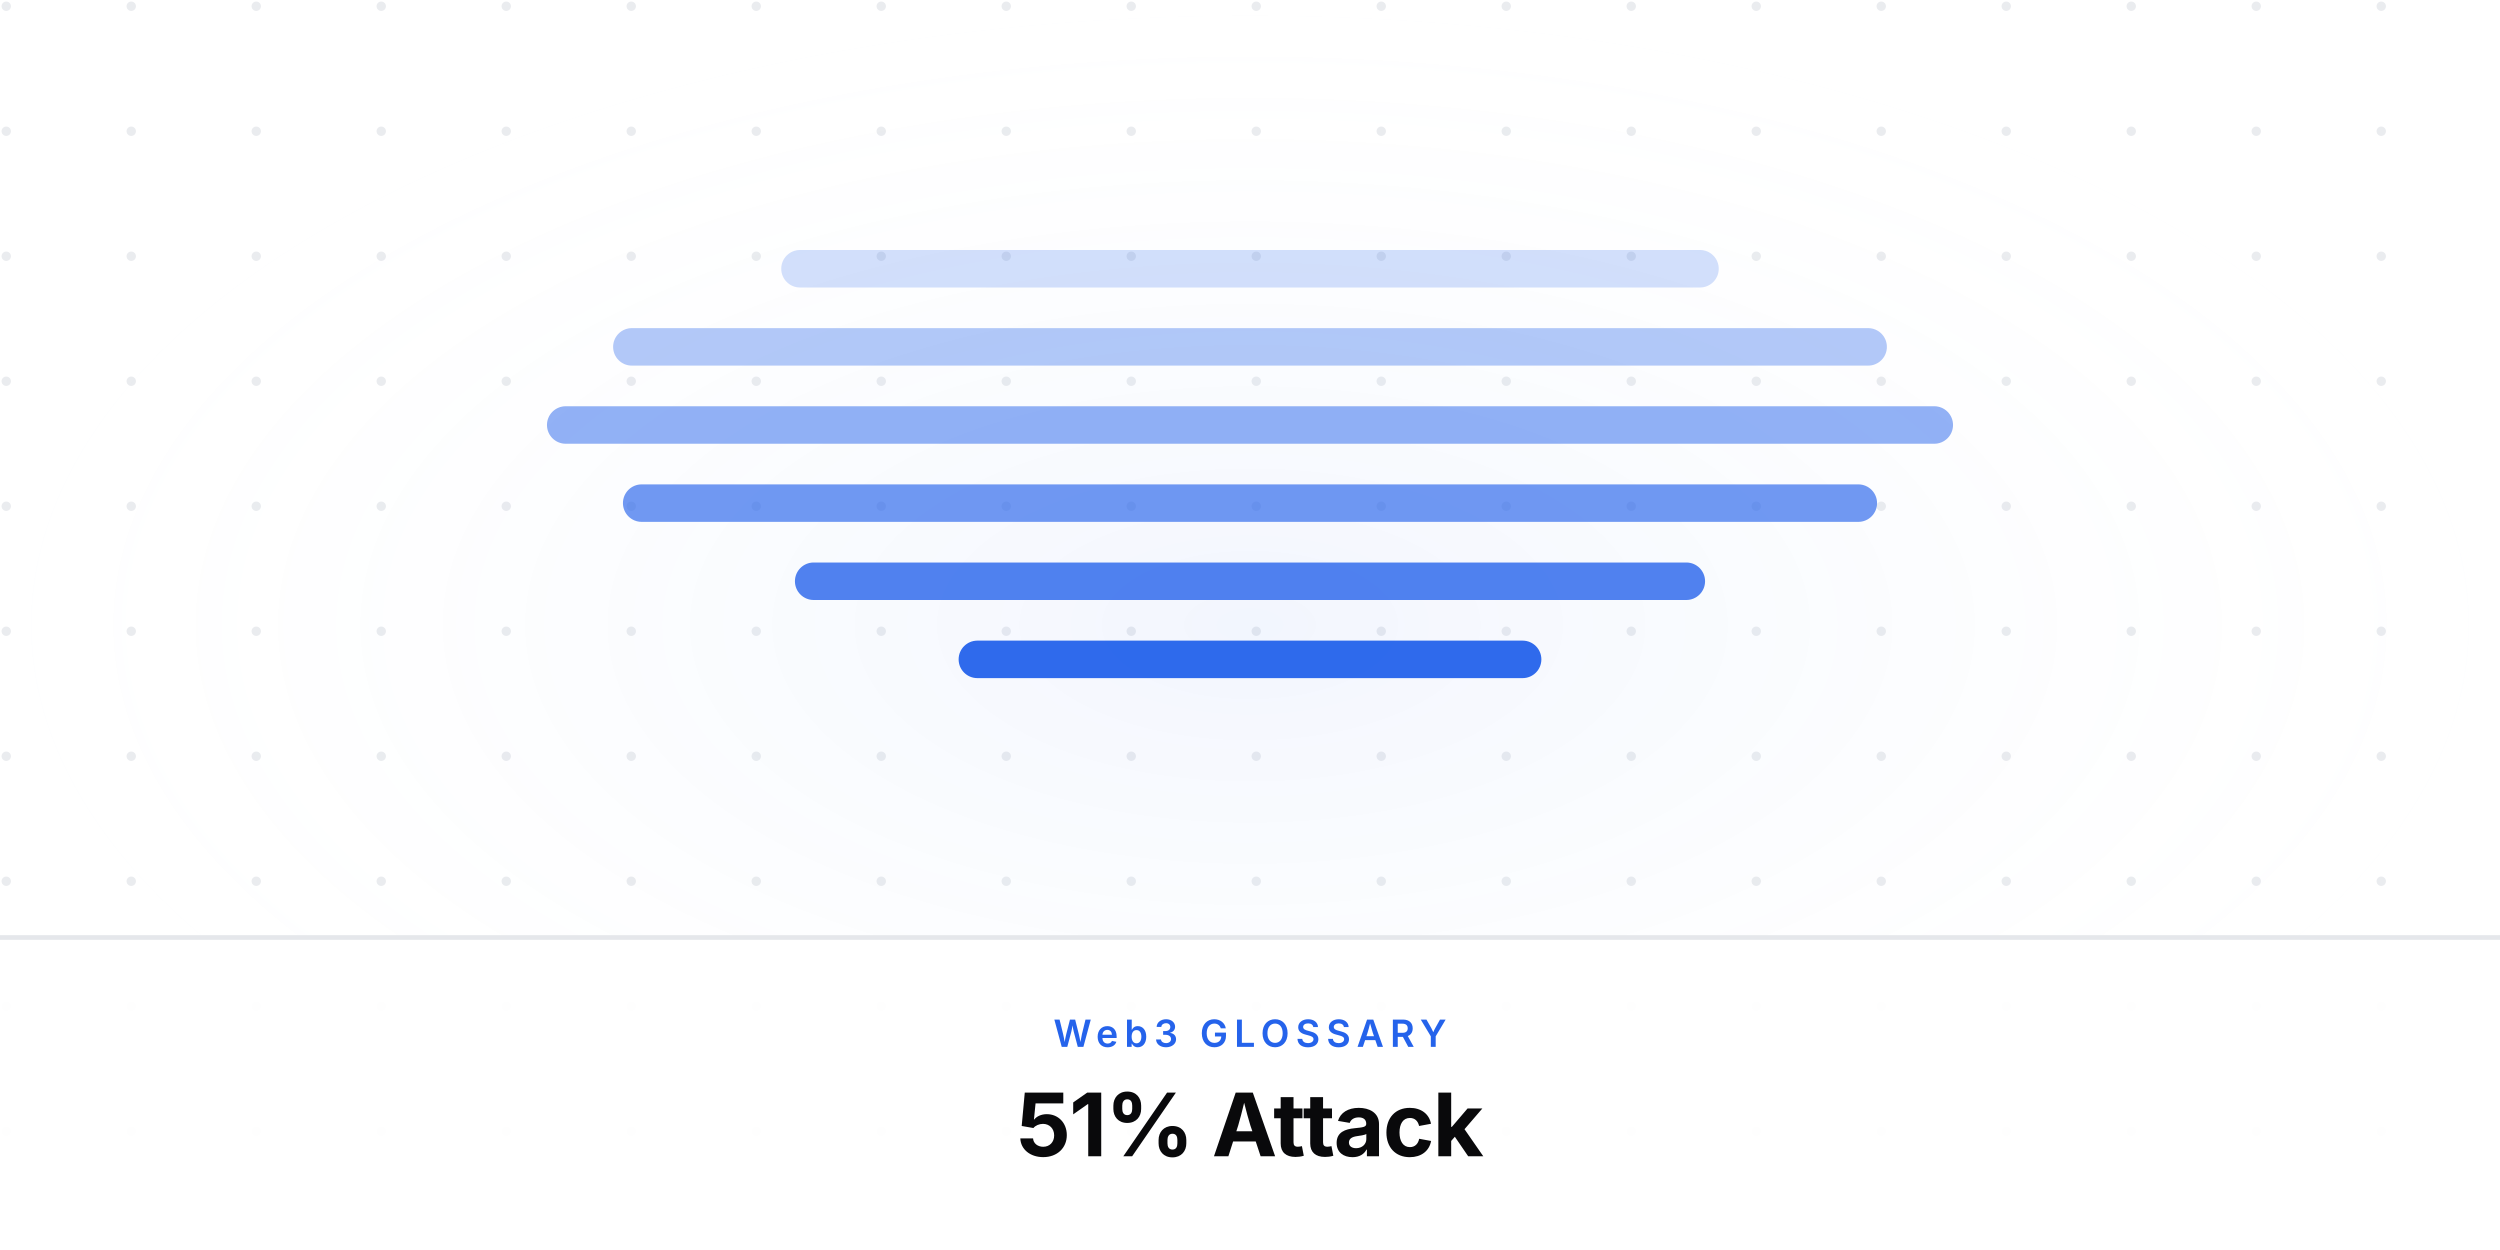
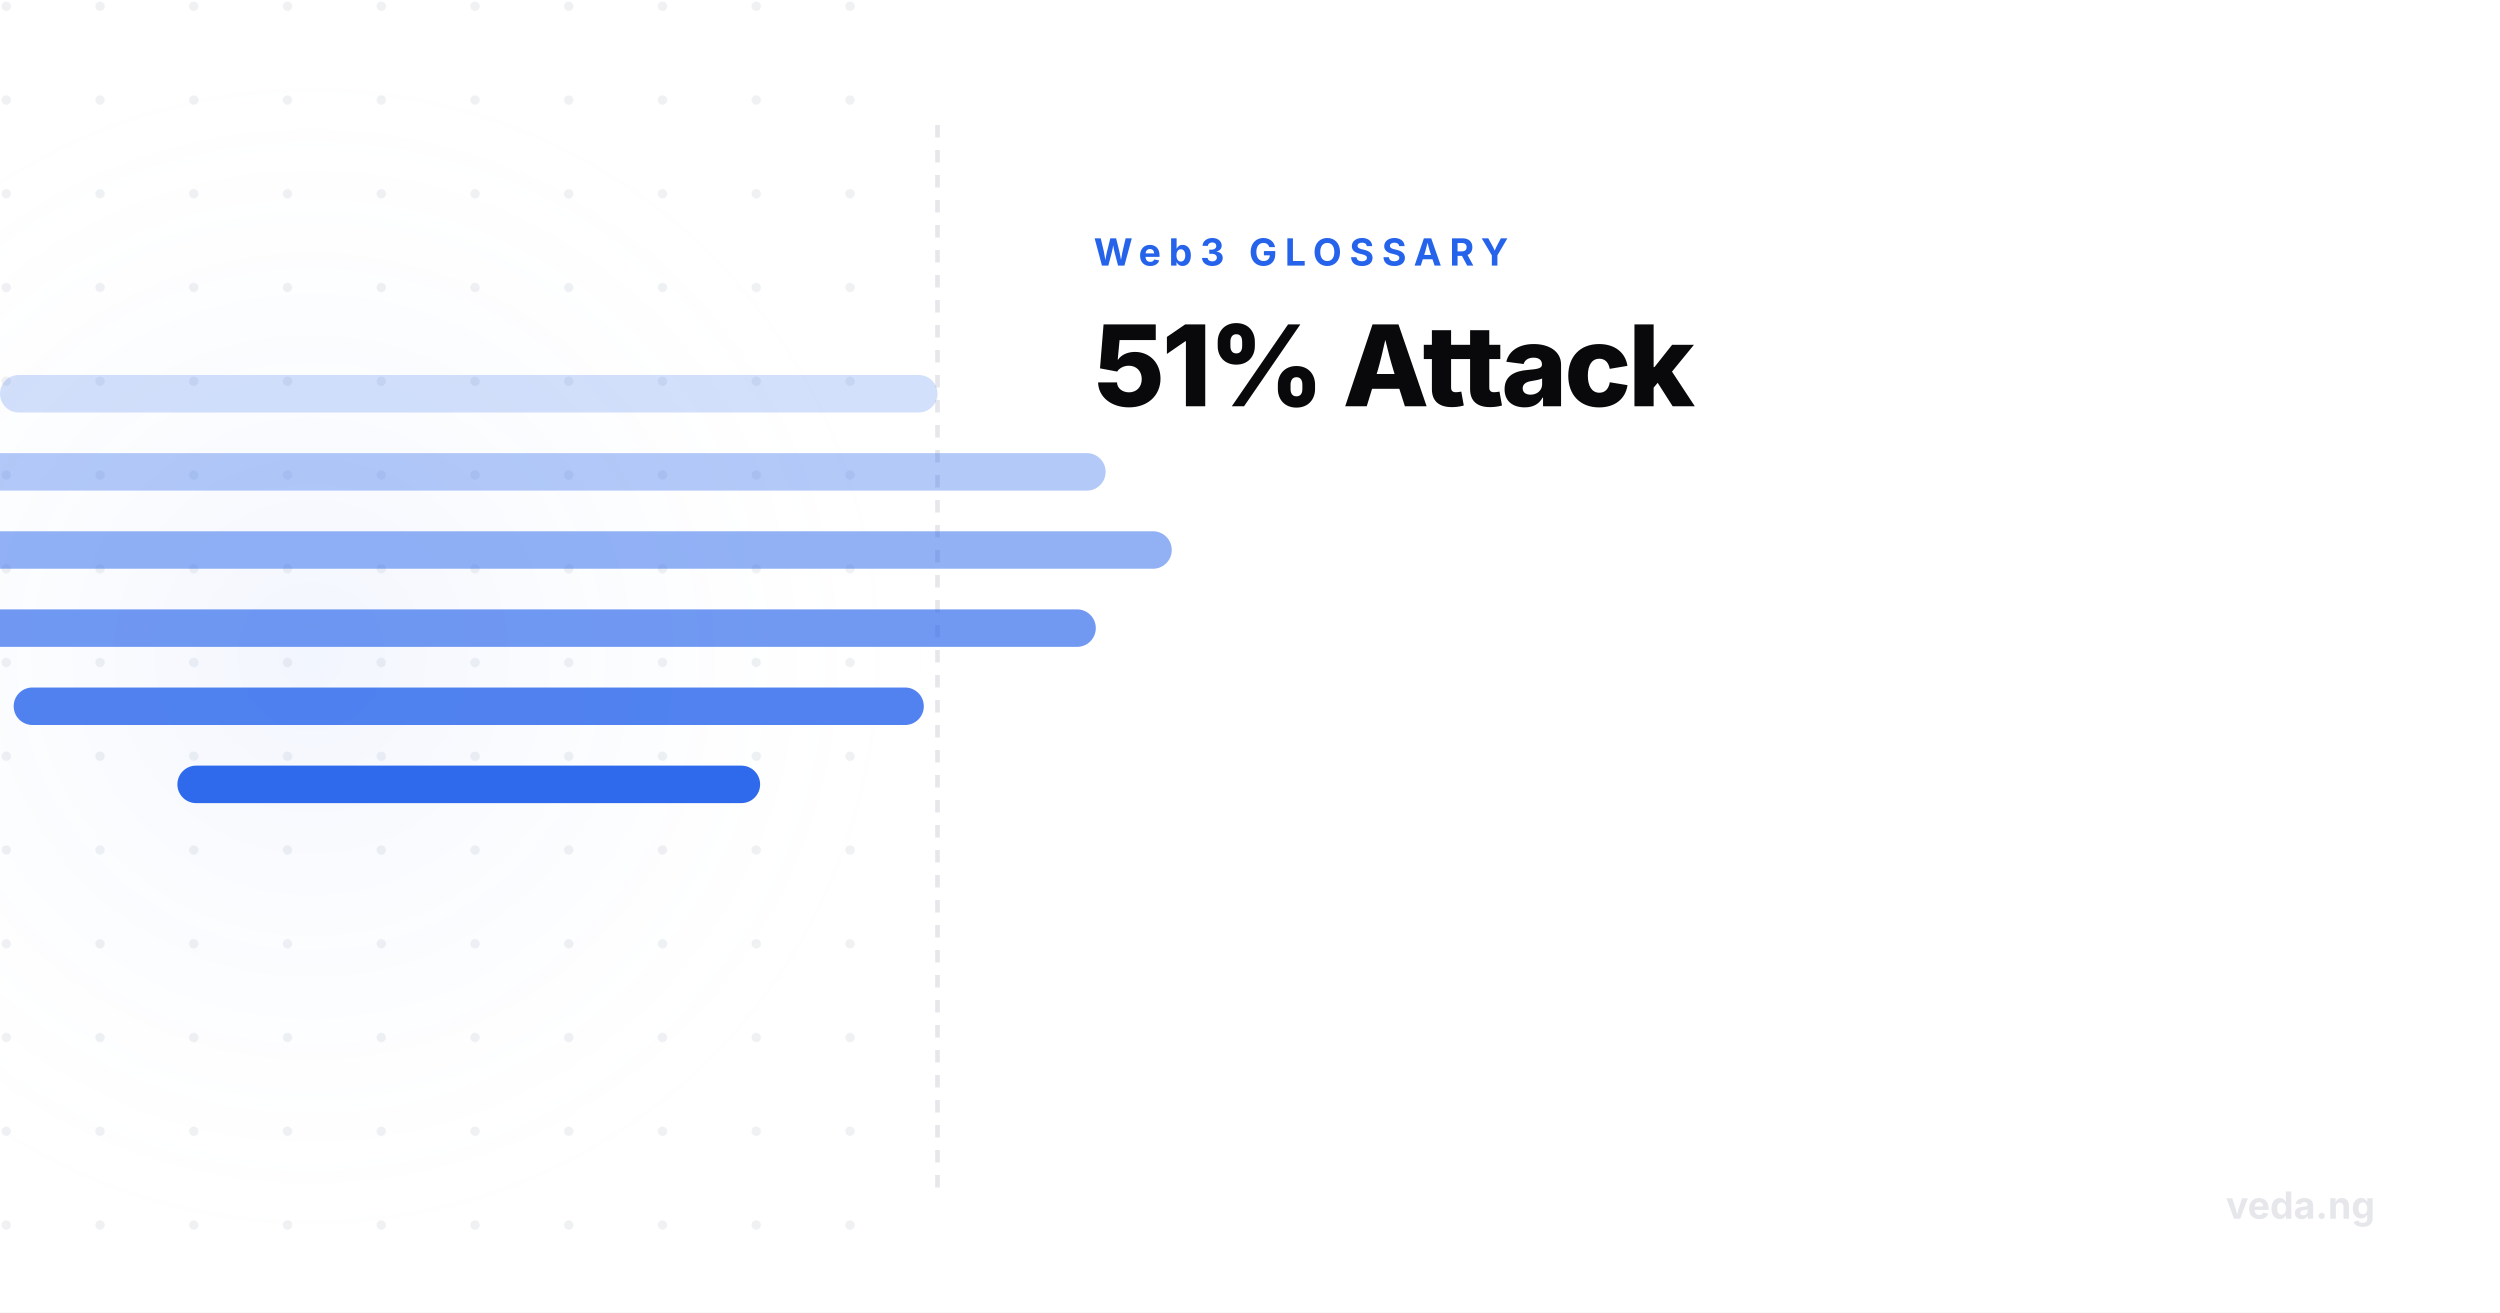
- <svg xmlns="http://www.w3.org/2000/svg" viewBox="0 0 800 400" width="800" height="400">
+ <svg xmlns="http://www.w3.org/2000/svg" viewBox="0 0 800 420" width="800" height="420">
  <defs>
    <radialGradient id="glow" cx="50%" cy="50%" r="50%">
      <stop offset="0%" stop-color="rgba(37,99,235,0.06)" />
      <stop offset="100%" stop-color="#ffffff" stop-opacity="0" />
    </radialGradient>
-     <pattern id="grid" width="40" height="40" patternUnits="userSpaceOnUse">
-       <circle cx="2" cy="2" r="1.5" fill="#e5e7eb" opacity="0.8" />
+     <pattern id="grid" width="30" height="30" patternUnits="userSpaceOnUse">
+       <circle cx="2" cy="2" r="1.5" fill="#e5e7eb" opacity="0.6" />
    </pattern>
  </defs>
-   <rect width="800" height="400" fill="#ffffff" />
-   <rect width="800" height="400" fill="url(#grid)" />
-   <rect x="0" y="0" width="800" height="400" fill="url(#glow)" />
-   <g transform="translate(0, -20)">
+   <rect width="800" height="420" fill="#ffffff" />
+   <rect x="0" y="0" width="300" height="420" fill="url(#grid)" />
+   <rect x="-100" y="10" width="400" height="400" fill="url(#glow)" />
+   <line x1="300" y1="40" x2="300" y2="380" stroke="#e5e7eb" stroke-width="1.5" stroke-dasharray="4 4" />
+   <g transform="translate(-250, 20)">
    <rect x="250" y="100" width="300" height="12" rx="6" fill="#2563eb" opacity="0.2" />
    <rect x="196.198" y="125" width="407.603" height="12" rx="6" fill="#2563eb" opacity="0.35" />
    <rect x="175.032" y="150" width="449.936" height="12" rx="6" fill="#2563eb" opacity="0.5" />
    <rect x="199.34" y="175" width="401.319" height="12" rx="6" fill="#2563eb" opacity="0.65" />
    <rect x="254.378" y="200" width="291.244" height="12" rx="6" fill="#2563eb" opacity="0.8" />
    <rect x="306.76" y="225" width="186.48" height="12" rx="6" fill="#2563eb" opacity="0.95" />
  </g>
-   <rect x="0" y="300" width="800" height="100" fill="#ffffff" opacity="0.95" />
-   <line x1="0" y1="300" x2="800" y2="300" stroke="#e5e7eb" stroke-opacity="1" stroke-width="1.5" />
-   <text x="400" y="335" font-family="'Inter',sans-serif" font-weight="600" font-size="12" fill="#2563eb" text-anchor="middle" letter-spacing="2" text-transform="uppercase">Web3 GLOSSARY</text>
-   <text x="400" y="370" font-family="'Inter',sans-serif" font-weight="700" font-size="28" fill="#09090b" text-anchor="middle" letter-spacing="-0.5">51% Attack</text>
+   <text x="350" y="85" font-family="'Inter',sans-serif" font-weight="700" font-size="12" fill="#2563eb" text-anchor="start" letter-spacing="2.5" text-transform="uppercase">Web3 GLOSSARY</text>
+   <text x="350" y="130" font-family="'Inter',sans-serif" font-weight="800" font-size="36" fill="#09090b" text-anchor="start" letter-spacing="-1">51% Attack</text>
+   <text x="760" y="390" font-family="'Inter',sans-serif" font-weight="700" font-size="12" fill="#e5e7eb" text-anchor="end">veda.ng</text>
</svg>
